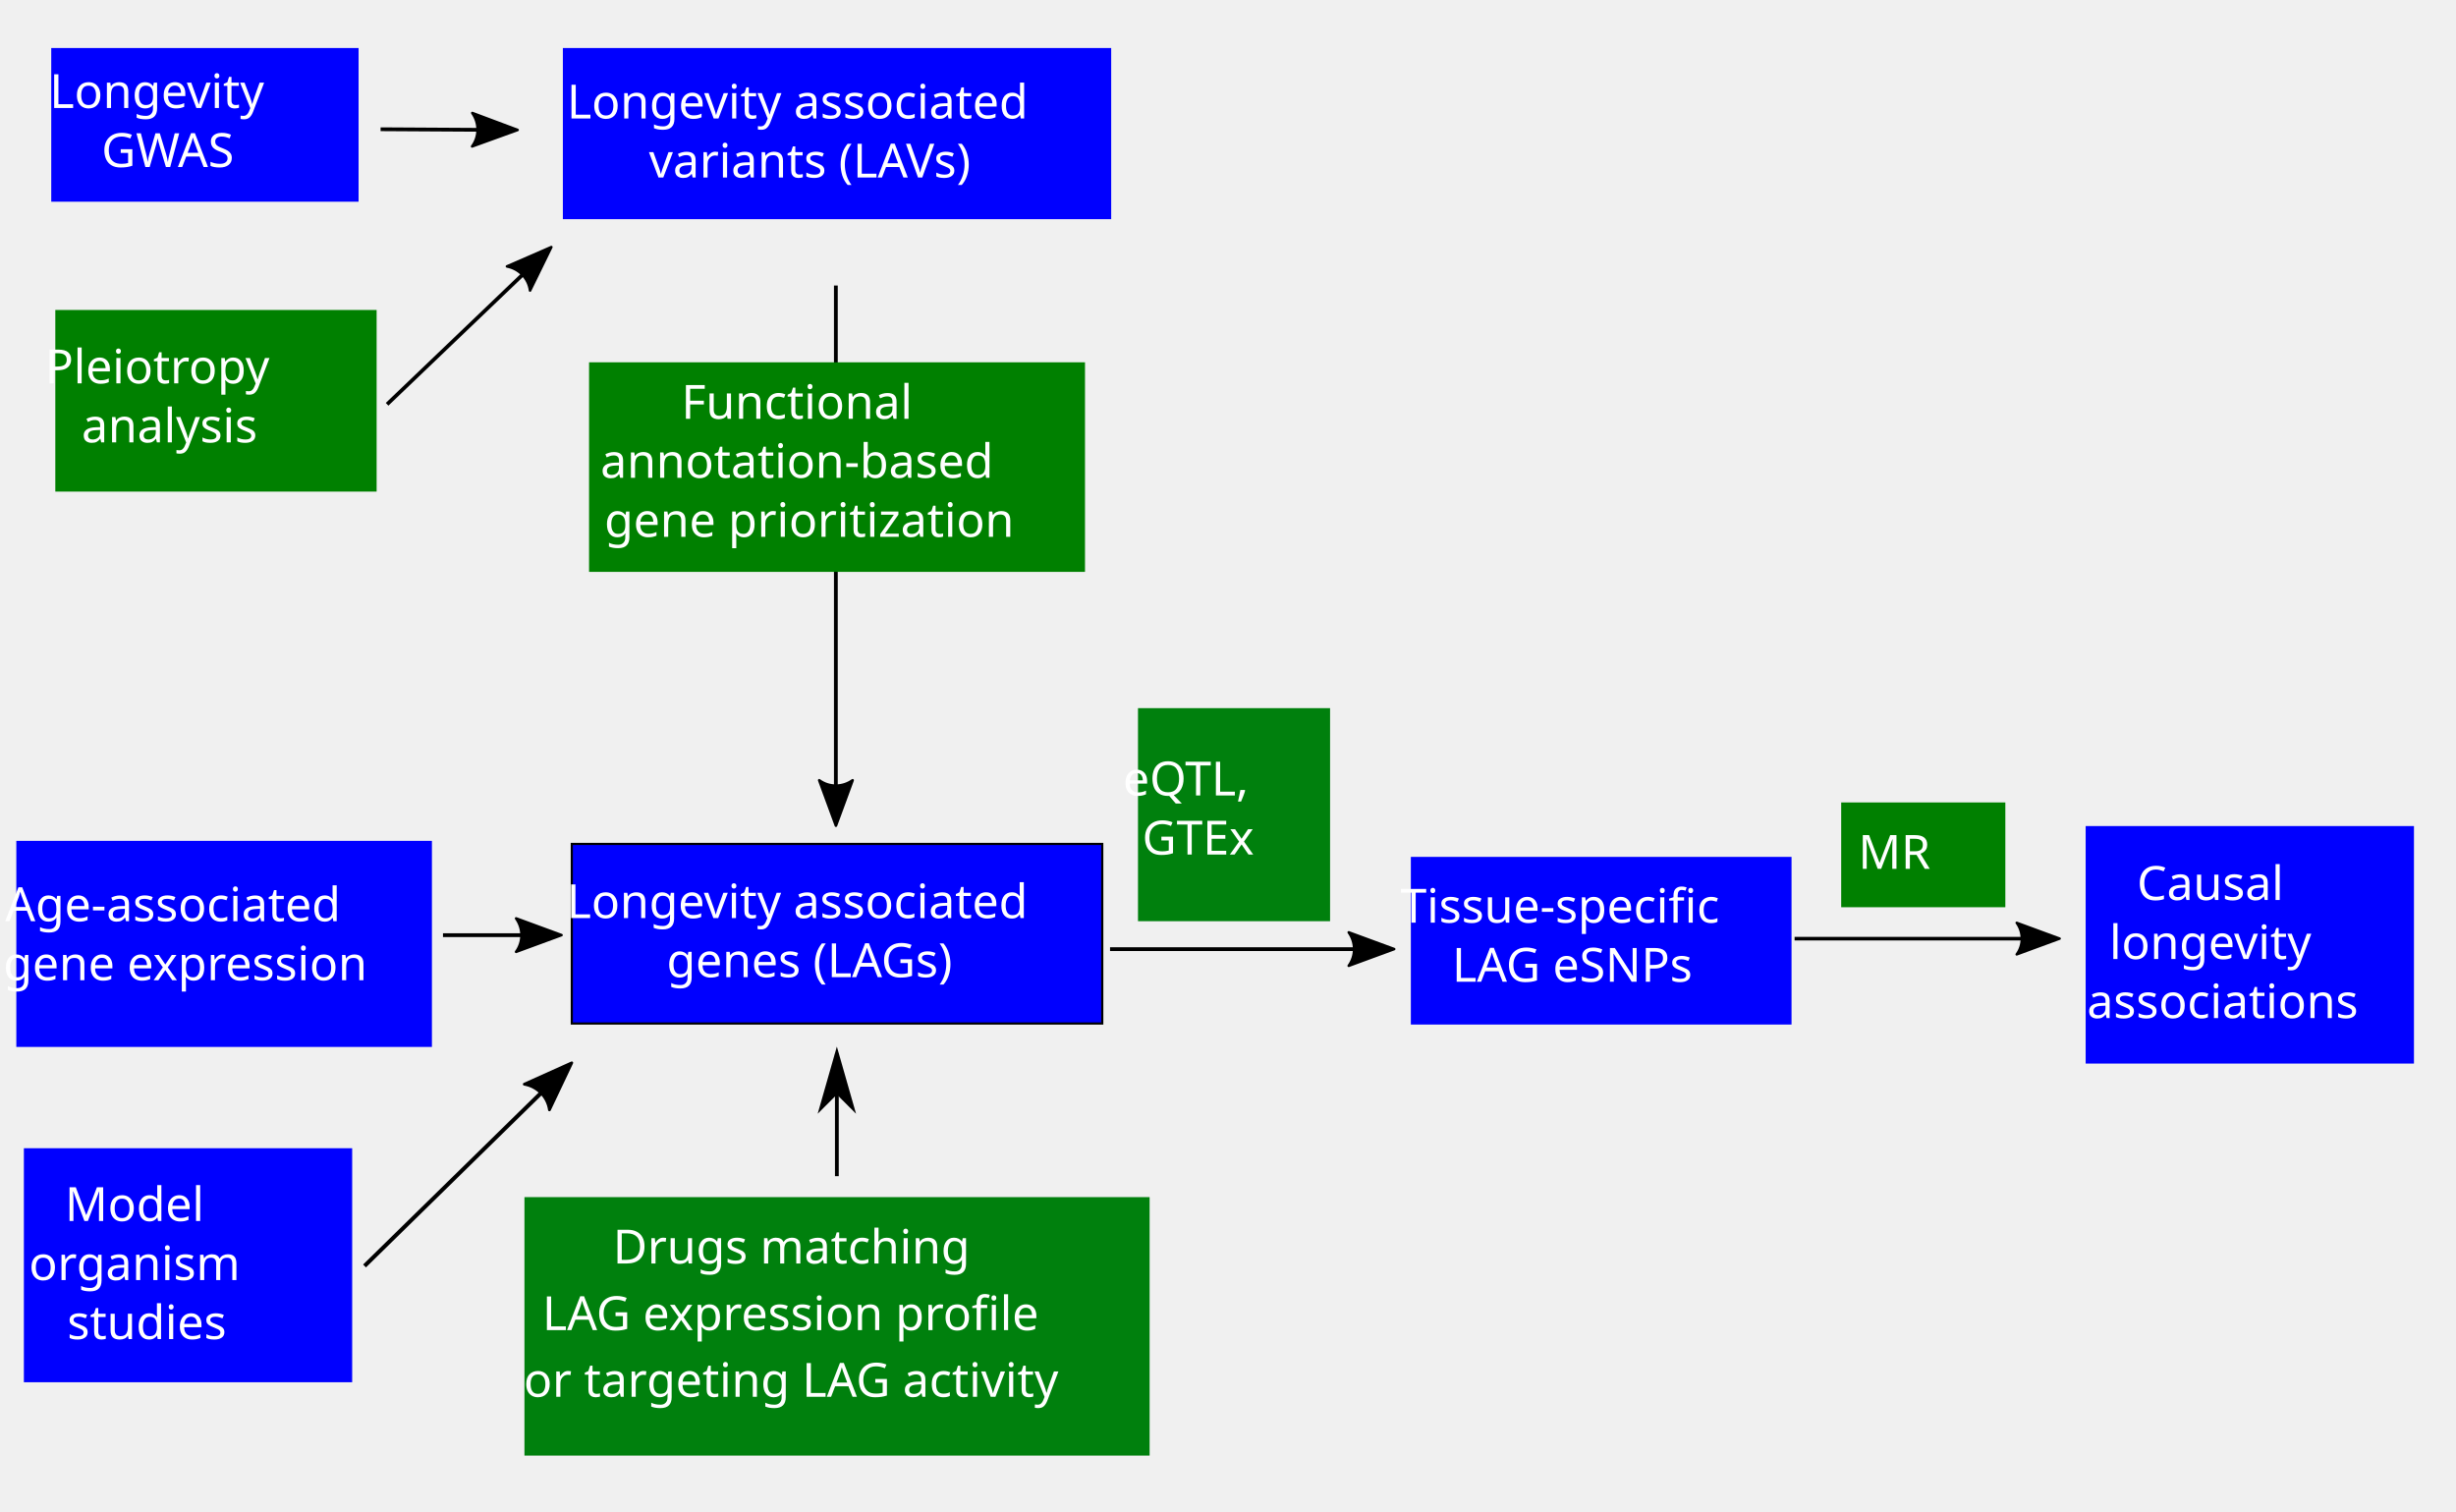
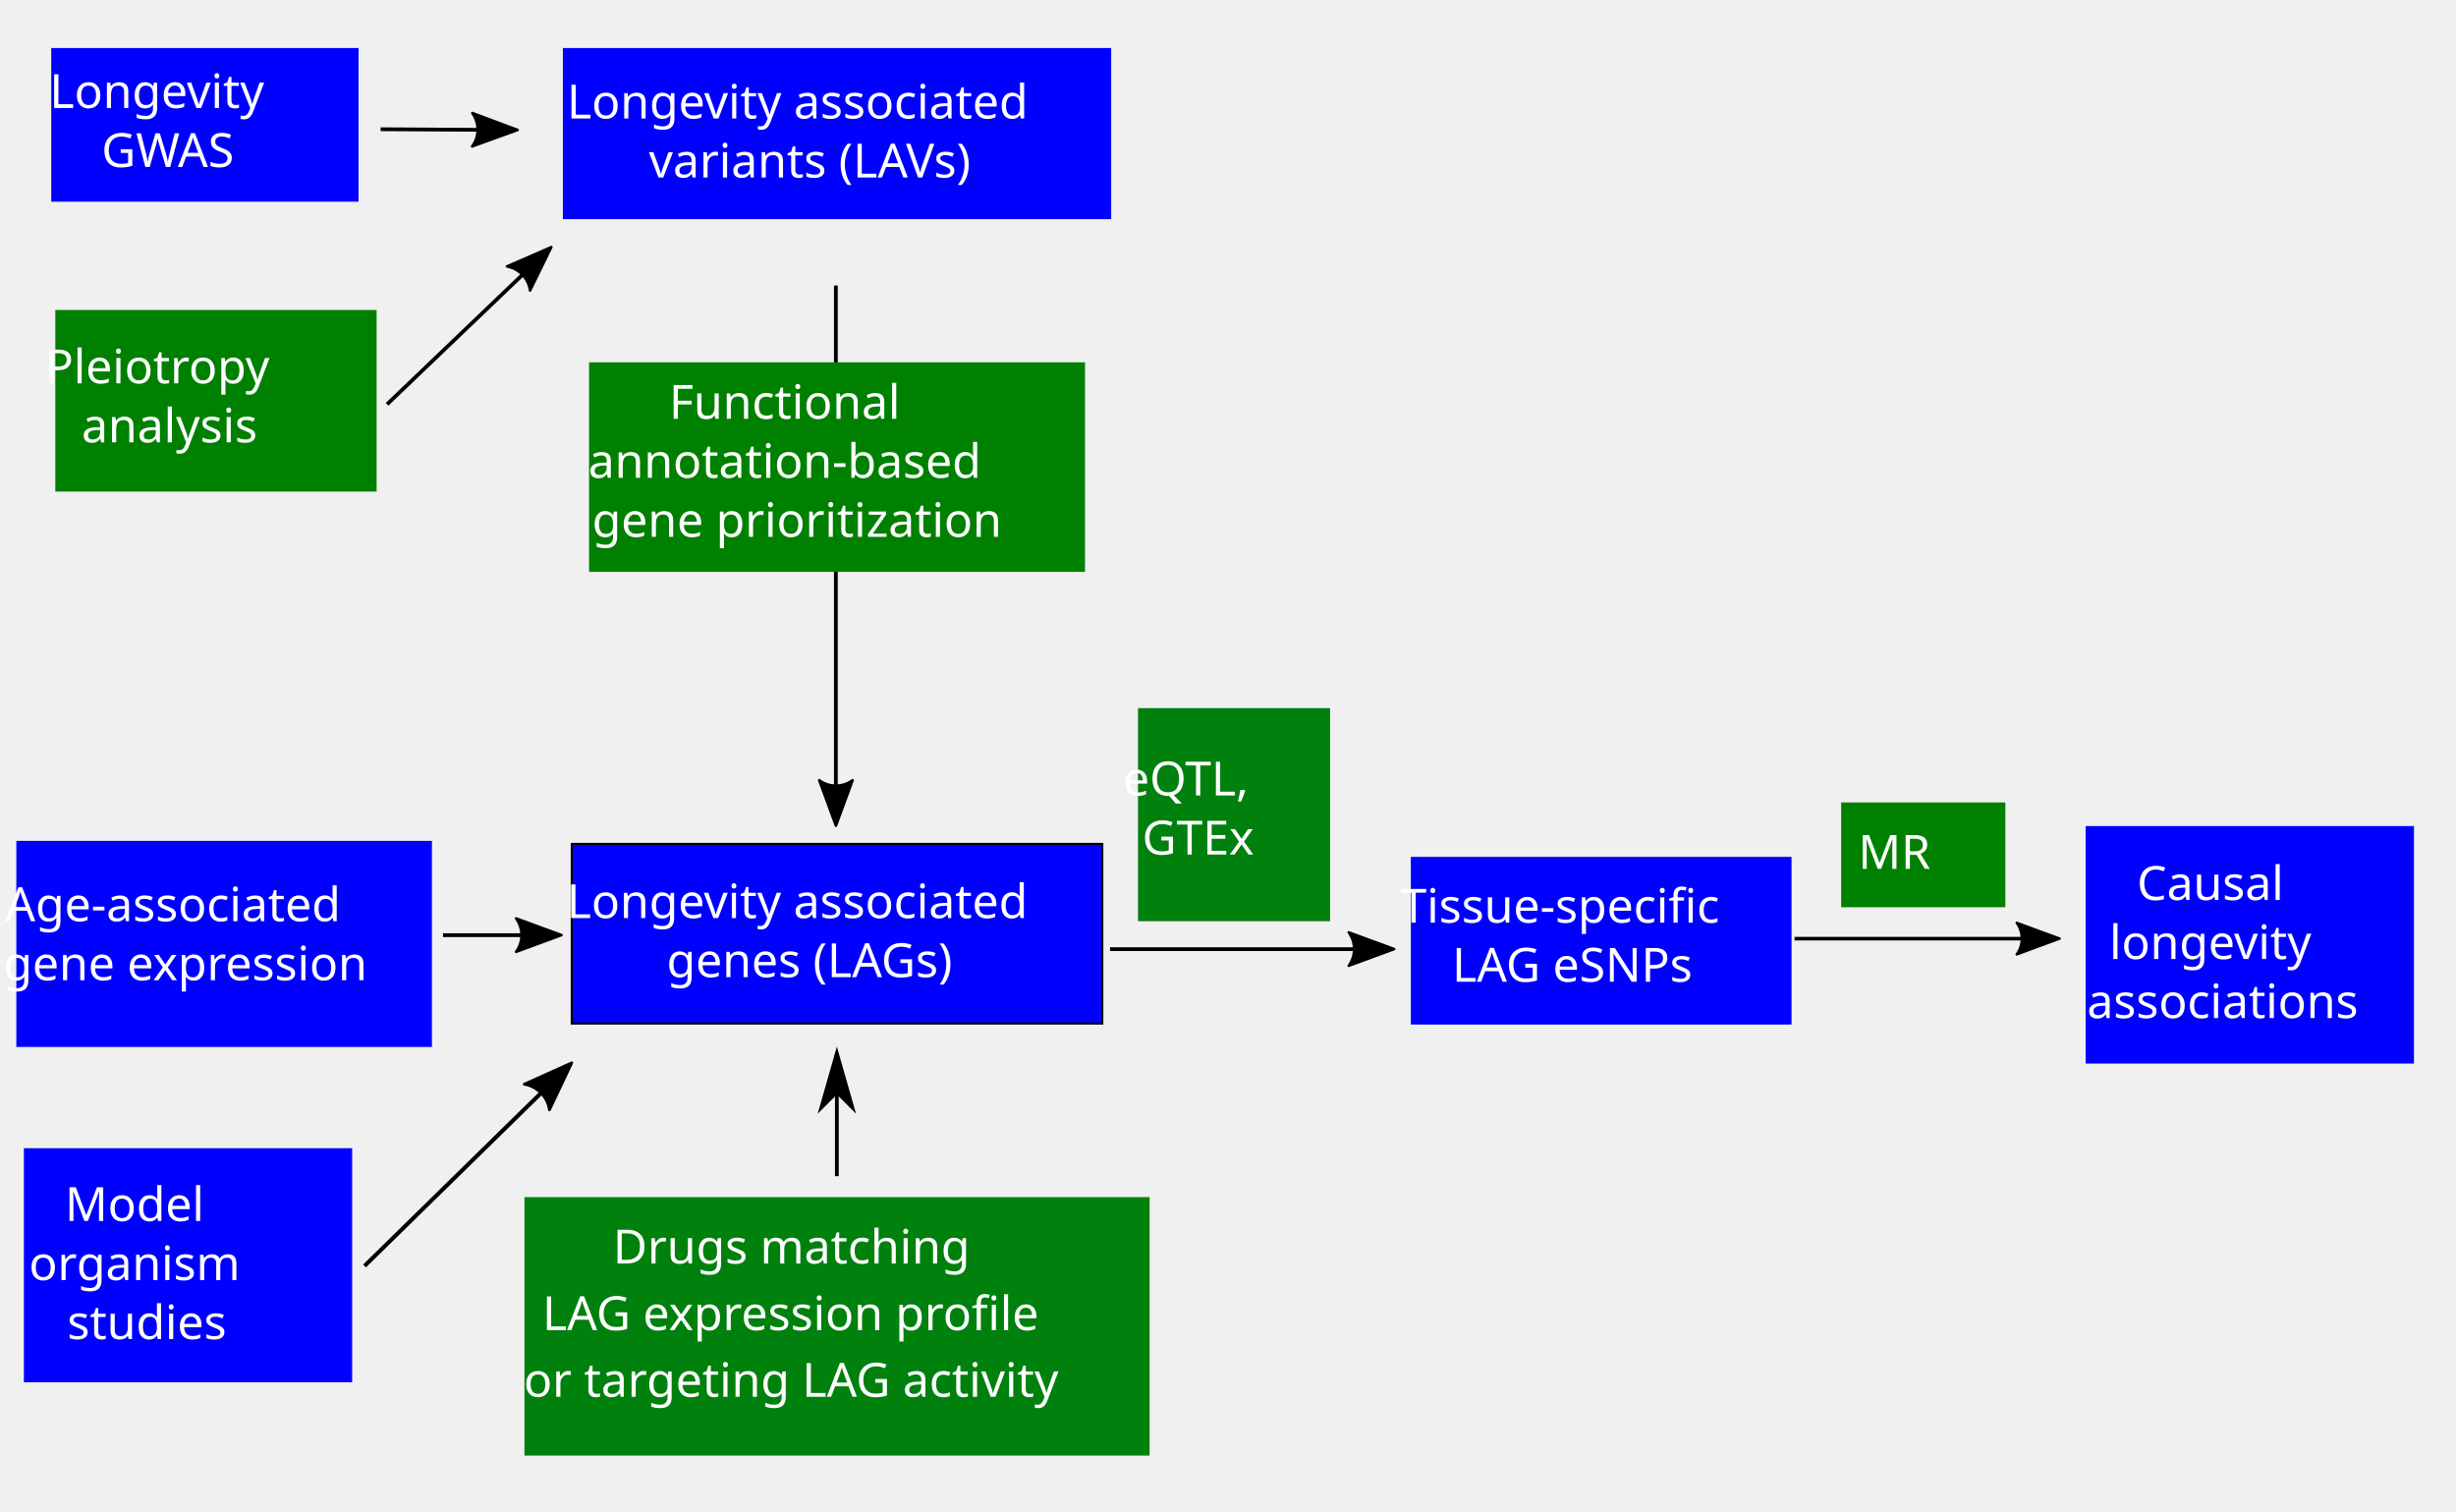
<svg xmlns="http://www.w3.org/2000/svg" xmlns:xlink="http://www.w3.org/1999/xlink" width="650" height="400" viewBox="0 0 650 400" id="svg2" version="1.1">
  <defs id="defs4">
    <marker orient="auto" refY="0.0" refX="0.0" id="Arrow1Lend" style="overflow:visible;">
      <path id="path4564" d="M 0.0,0.0 L 5.0,-5.0 L -12.5,0.0 L 5.0,5.0 L 0.0,0.0 z " style="fill-rule:evenodd;stroke:#000000;stroke-width:1pt;stroke-opacity:1;fill:#000000;fill-opacity:1" transform="scale(0.8) rotate(180) translate(12.5,0)" />
    </marker>
    <marker orient="auto" refY="0" refX="0" id="marker13311" style="overflow:visible">
      <path id="path13313" style="fill:#000000;fill-opacity:1;fill-rule:evenodd;stroke:#000000;stroke-width:0.625;stroke-linejoin:round;stroke-opacity:1" d="M 8.719,4.034 -2.207,0.016 8.719,-4.002 c -1.745,2.372 -1.735,5.617 -6e-7,8.035 z" transform="matrix(-1.1,0,0,-1.1,-1.1,0)" />
    </marker>
    <marker style="overflow:visible" id="marker11473" refX="0" refY="0" orient="auto">
      <path transform="matrix(-1.1,0,0,-1.1,-1.1,0)" d="M 8.719,4.034 -2.207,0.016 8.719,-4.002 c -1.745,2.372 -1.735,5.617 -6e-7,8.035 z" style="fill:#000000;fill-opacity:1;fill-rule:evenodd;stroke:#000000;stroke-width:0.625;stroke-linejoin:round;stroke-opacity:1" id="path11475" />
    </marker>
    <marker style="overflow:visible" id="marker10291" refX="0" refY="0" orient="auto">
      <path transform="matrix(-1.1,0,0,-1.1,-1.1,0)" d="M 8.719,4.034 -2.207,0.016 8.719,-4.002 c -1.745,2.372 -1.735,5.617 -6e-7,8.035 z" style="fill:#000000;fill-opacity:1;fill-rule:evenodd;stroke:#000000;stroke-width:0.625;stroke-linejoin:round;stroke-opacity:1" id="path10293" />
    </marker>
    <marker style="overflow:visible" id="marker9965" refX="0" refY="0" orient="auto">
      <path transform="matrix(-1.1,0,0,-1.1,-1.1,0)" d="M 8.719,4.034 -2.207,0.016 8.719,-4.002 c -1.745,2.372 -1.735,5.617 -6e-7,8.035 z" style="fill:#000000;fill-opacity:1;fill-rule:evenodd;stroke:#000000;stroke-width:0.625;stroke-linejoin:round;stroke-opacity:1" id="path9967" />
    </marker>
    <marker orient="auto" refY="0" refX="0" id="marker9495" style="overflow:visible">
      <path id="path9497" style="fill:#000000;fill-opacity:1;fill-rule:evenodd;stroke:#000000;stroke-width:0.625;stroke-linejoin:round;stroke-opacity:1" d="M 8.719,4.034 -2.207,0.016 8.719,-4.002 c -1.745,2.372 -1.735,5.617 -6e-7,8.035 z" transform="matrix(-1.1,0,0,-1.1,-1.1,0)" />
    </marker>
    <marker style="overflow:visible" id="marker9077" refX="0" refY="0" orient="auto">
      <path transform="matrix(-1.1,0,0,-1.1,-1.1,0)" d="M 8.719,4.034 -2.207,0.016 8.719,-4.002 c -1.745,2.372 -1.735,5.617 -6e-7,8.035 z" style="fill:#000000;fill-opacity:1;fill-rule:evenodd;stroke:#000000;stroke-width:0.625;stroke-linejoin:round;stroke-opacity:1" id="path9079" />
    </marker>
    <marker orient="auto" refY="0" refX="0" id="marker8847" style="overflow:visible">
      <path id="path8849" d="M 0,0 5,-5 -12.5,0 5,5 0,0 Z" style="fill:#000000;fill-opacity:1;fill-rule:evenodd;stroke:#000000;stroke-width:1pt;stroke-opacity:1" transform="matrix(0.8,0,0,0.8,10,0)" />
    </marker>
    <marker orient="auto" refY="0" refX="0" id="marker8801" style="overflow:visible">
      <path id="path8803" d="M 0,0 5,-5 -12.5,0 5,5 0,0 Z" style="fill:#000000;fill-opacity:1;fill-rule:evenodd;stroke:#000000;stroke-width:1pt;stroke-opacity:1" transform="matrix(0.8,0,0,0.8,10,0)" />
    </marker>
    <marker orient="auto" refY="0" refX="0" id="Arrow1Lstart" style="overflow:visible">
      <path id="path4152" d="M 0,0 5,-5 -12.5,0 5,5 0,0 Z" style="fill:#000000;fill-opacity:1;fill-rule:evenodd;stroke:#000000;stroke-width:1pt;stroke-opacity:1" transform="matrix(0.8,0,0,0.8,10,0)" />
    </marker>
    <marker orient="auto" refY="0" refX="0" id="Arrow2Lend" style="overflow:visible">
      <path id="path4173" style="fill:#000000;fill-opacity:1;fill-rule:evenodd;stroke:#000000;stroke-width:0.625;stroke-linejoin:round;stroke-opacity:1" d="M 8.719,4.034 -2.207,0.016 8.719,-4.002 c -1.745,2.372 -1.735,5.617 -6e-7,8.035 z" transform="matrix(-1.1,0,0,-1.1,-1.1,0)" />
    </marker>
    <filter style="color-interpolation-filters:sRGB" id="filter12893">
      <feGaussianBlur result="result1" in="SourceAlpha" stdDeviation="2.2" id="feGaussianBlur12895" />
      <feSpecularLighting result="result0" specularExponent="18.1" specularConstant="2" surfaceScale="5" id="feSpecularLighting12897">
        <feDistantLight azimuth="225" elevation="24" id="feDistantLight12899" />
      </feSpecularLighting>
      <feComposite result="result6" operator="in" in2="SourceAlpha" id="feComposite12901" />
      <feMorphology radius="5.7" operator="dilate" id="feMorphology12903" />
      <feGaussianBlur result="result11" stdDeviation="5.7" id="feGaussianBlur12905" />
      <feDiffuseLighting surfaceScale="5" result="result3" diffuseConstant="2" in="result1" id="feDiffuseLighting12907">
        <feDistantLight elevation="25" azimuth="225" id="feDistantLight12909" />
      </feDiffuseLighting>
      <feBlend result="result7" mode="multiply" in="result3" in2="SourceGraphic" id="feBlend12911" />
      <feComposite in="result7" operator="in" in2="SourceAlpha" result="result91" id="feComposite12913" />
      <feBlend result="result9" mode="lighten" in="result6" in2="result91" id="feBlend12915" />
      <feComposite in="result11" in2="result9" id="feComposite12917" result="fbSourceGraphic" />
      <feColorMatrix result="fbSourceGraphicAlpha" in="fbSourceGraphic" values="0 0 0 -1 0 0 0 0 -1 0 0 0 0 -1 0 0 0 0 1 0" id="feColorMatrix12919" />
      <feGaussianBlur id="feGaussianBlur12921" result="result1" in="fbSourceGraphicAlpha" stdDeviation="2.2" />
      <feSpecularLighting id="feSpecularLighting12923" result="result0" specularExponent="18.1" specularConstant="2" surfaceScale="5">
        <feDistantLight id="feDistantLight12925" azimuth="225" elevation="24" />
      </feSpecularLighting>
      <feComposite id="feComposite12927" in2="fbSourceGraphicAlpha" result="result6" operator="in" />
      <feMorphology id="feMorphology12929" radius="5.7" operator="dilate" />
      <feGaussianBlur id="feGaussianBlur12931" result="result11" stdDeviation="5.7" />
      <feDiffuseLighting id="feDiffuseLighting12933" surfaceScale="5" result="result3" diffuseConstant="2" in="result1">
        <feDistantLight id="feDistantLight12935" elevation="25" azimuth="225" />
      </feDiffuseLighting>
      <feBlend id="feBlend12937" in2="fbSourceGraphic" result="result7" mode="multiply" in="result3" />
      <feComposite id="feComposite12939" in2="fbSourceGraphicAlpha" in="result7" operator="in" result="result91" />
      <feBlend id="feBlend12941" in2="result91" result="result9" mode="lighten" in="result6" />
      <feComposite id="feComposite12943" in2="result9" in="result11" />
    </filter>
    <filter style="color-interpolation-filters:sRGB" id="filter12969">
      <feGaussianBlur result="result6" stdDeviation="8" in="SourceGraphic" id="feGaussianBlur12971" />
      <feComposite in2="SourceGraphic" in="result6" operator="xor" result="result10" id="feComposite12973" />
      <feGaussianBlur result="result2" stdDeviation="8" id="feGaussianBlur12975" />
      <feComposite in2="SourceGraphic" operator="atop" in="result10" result="result91" id="feComposite12977" />
      <feComposite result="result4" in="result2" operator="xor" in2="result91" id="feComposite12979" />
      <feGaussianBlur in="result4" result="result3" stdDeviation="4" id="feGaussianBlur12981" />
      <feSpecularLighting result="result5" specularExponent="5" specularConstant="1.1" surfaceScale="18" id="feSpecularLighting12983">
        <feDistantLight azimuth="235" elevation="55" id="feDistantLight12985" />
      </feSpecularLighting>
      <feComposite in="result3" k3="1.1" k2="0.5" operator="arithmetic" result="result7" in2="result5" k1="0.5" id="feComposite12987" k4="0" />
      <feComposite in="result7" operator="atop" in2="SourceGraphic" result="result8" id="feComposite12989" />
    </filter>
  </defs>
  <g id="layer1" transform="translate(0,-652.3622)">
    <rect style="fill:#0000ff;fill-opacity:1;fill-rule:evenodd;stroke:#000000;stroke-width:0.57px;stroke-linecap:butt;stroke-linejoin:miter;stroke-opacity:1" id="rect3344" width="140.391" height="47.527" x="151.331" y="875.703" />
    <path style="fill:none;fill-rule:evenodd;stroke:#000000;stroke-width:1;stroke-linecap:butt;stroke-linejoin:miter;stroke-miterlimit:4;stroke-dasharray:none;stroke-opacity:1;marker-end:url(#Arrow2Lend)" d="m 100.728,686.566 c 34.936,0.202 34.936,0.202 34.936,0.202" id="path4434" />
    <text xml:space="preserve" style="font-style:normal;font-variant:normal;font-weight:normal;font-stretch:normal;font-size:12.5px;line-height:125%;font-family:sans-serif;-inkscape-font-specification:'sans-serif, Normal';text-align:center;letter-spacing:0px;word-spacing:0px;writing-mode:lr-tb;text-anchor:middle;fill:#ffffff;fill-opacity:1;stroke:none;stroke-width:1px;stroke-linecap:butt;stroke-linejoin:miter;stroke-opacity:1" x="222.362" y="895.327" id="text8465">
      <tspan id="tspan4473" x="222.362" y="895.327">Longevity associated</tspan>
      <tspan id="tspan4475" x="222.362" y="910.952">genes (LAGs)</tspan>
    </text>
    <rect style="fill:#0000ff;fill-opacity:1;stroke-width:1;stroke-miterlimit:4;stroke-dasharray:none" id="rect8905" width="100.751" height="44.367" x="373.394" y="879.131" />
    <text xml:space="preserve" style="font-style:normal;font-variant:normal;font-weight:normal;font-stretch:normal;font-size:12.5px;line-height:125%;font-family:sans-serif;-inkscape-font-specification:'sans-serif, Normal';text-align:center;letter-spacing:0px;word-spacing:0px;writing-mode:lr-tb;text-anchor:middle;fill:#ffffff;fill-opacity:1;stroke:none;stroke-width:1px;stroke-linecap:butt;stroke-linejoin:miter;stroke-opacity:1" x="424.232" y="896.538" id="text8907">
      <tspan id="tspan11791" x="424.232" y="896.538">Tissue-specific</tspan>
      <tspan id="tspan11793" x="424.232" y="912.163">LAG eSNPs</tspan>
    </text>
    <a id="a4426">
      <rect y="665.071" x="13.562" height="40.67" width="81.34" id="rect9035" style="fill:#0000ff;fill-opacity:1;stroke-width:1;stroke-miterlimit:4;stroke-dasharray:none" />
    </a>
    <rect style="fill:#0000ff;fill-opacity:1;stroke-width:1;stroke-miterlimit:4;stroke-dasharray:none" id="rect9045" width="145.119" height="45.292" x="148.967" y="665.071" />
    <text xml:space="preserve" style="font-style:normal;font-variant:normal;font-weight:normal;font-stretch:normal;font-size:12.5px;line-height:125%;font-family:sans-serif;-inkscape-font-specification:'sans-serif, Normal';text-align:center;letter-spacing:0px;word-spacing:0px;writing-mode:lr-tb;text-anchor:middle;fill:#ffffff;fill-opacity:1;stroke:none;stroke-width:1px;stroke-linecap:butt;stroke-linejoin:miter;stroke-opacity:1" x="222.443" y="683.709" id="text9047">
      <tspan id="tspan9049" x="222.443" y="683.709">Longevity associated</tspan>
      <tspan x="222.443" y="699.334" id="tspan9051">variants (LAVs)</tspan>
    </text>
-     <a id="a4429" xlink:href="http://www.longevitygenomics.org/project1">
+     <a id="a4429" xlink:href="http://www.longevitygenomics.org/project1" target="http://www.longevitygenomics.org/project1">
      <rect y="734.395" x="14.638" height="48.065" width="85.038" id="rect9053" style="fill:#008000;fill-opacity:1;stroke-width:1;stroke-miterlimit:4;stroke-dasharray:none" />
    </a>
    <a id="a3109" xlink:href="http://www.longevitygenomics.org/project1/" target="http://www.longevitygenomics.org/project1/">
      <text id="text9055" y="753.806" x="56.232" style="font-style:normal;font-variant:normal;font-weight:normal;font-stretch:normal;font-size:12.5px;line-height:125%;font-family:sans-serif;-inkscape-font-specification:'sans-serif, Normal';text-align:center;letter-spacing:0px;word-spacing:0px;writing-mode:lr-tb;text-anchor:middle;fill:#ffffff;fill-opacity:1;stroke:none;stroke-width:1px;stroke-linecap:butt;stroke-linejoin:miter;stroke-opacity:1" xml:space="preserve">
        <tspan y="753.806" x="56.232" id="tspan9059">Pleiotropy</tspan>
        <tspan y="769.431" x="56.232" id="tspan9061">analysis</tspan>
      </text>
    </a>
    <path style="fill:none;fill-rule:evenodd;stroke:#000000;stroke-width:1px;stroke-linecap:butt;stroke-linejoin:miter;stroke-opacity:1;marker-end:url(#marker9077)" d="m 102.448,759.352 c 42.519,-40.67 42.519,-40.67 42.519,-40.67" id="path9177" />
    <rect style="fill:#0000ff;fill-opacity:1;stroke-width:1;stroke-miterlimit:4;stroke-dasharray:none" id="rect9477" width="86.886" height="61.93" x="6.319" y="956.233" />
    <text xml:space="preserve" style="font-style:normal;font-variant:normal;font-weight:normal;font-stretch:normal;font-size:12.5px;line-height:125%;font-family:sans-serif;-inkscape-font-specification:'sans-serif, Normal';text-align:center;letter-spacing:0px;word-spacing:0px;writing-mode:lr-tb;text-anchor:middle;fill:#ffffff;fill-opacity:1;stroke:none;stroke-width:1px;stroke-linecap:butt;stroke-linejoin:miter;stroke-opacity:1" x="46.989" y="975.492" id="text9479">
      <tspan id="tspan9547" x="46.989" y="975.492">Model</tspan>
      <tspan id="tspan9549" x="46.989" y="991.117">organism</tspan>
      <tspan id="tspan9551" x="46.989" y="1006.742">studies</tspan>
    </text>
    <path style="fill:none;fill-rule:evenodd;stroke:#000000;stroke-width:1.076;stroke-linecap:butt;stroke-linejoin:miter;stroke-miterlimit:4;stroke-dasharray:none;stroke-opacity:1;marker-end:url(#marker9495)" d="m 96.476,987.39 53.84,-52.742" id="path9487" />
    <rect style="fill:#0000ff;fill-opacity:1;stroke-width:1;stroke-miterlimit:4;stroke-dasharray:none" id="rect9553" width="109.994" height="54.535" x="4.319" y="874.892" />
    <text xml:space="preserve" style="font-style:normal;font-variant:normal;font-weight:normal;font-stretch:normal;font-size:12.5px;line-height:125%;font-family:sans-serif;-inkscape-font-specification:'sans-serif, Normal';text-align:center;letter-spacing:0px;word-spacing:0px;writing-mode:lr-tb;text-anchor:middle;fill:#ffffff;fill-opacity:1;stroke:none;stroke-width:1px;stroke-linecap:butt;stroke-linejoin:miter;stroke-opacity:1" x="57.157" y="896.152" id="text9951">
      <tspan id="tspan11867" x="57.157" y="896.152">Age-associated</tspan>
      <tspan id="tspan11869" x="57.157" y="911.777">gene expression</tspan>
    </text>
    <path style="fill:none;fill-rule:evenodd;stroke:#000000;stroke-width:1;stroke-linecap:butt;stroke-linejoin:miter;stroke-miterlimit:4;stroke-dasharray:none;stroke-opacity:1;marker-end:url(#marker9965)" d="m 117.238,899.849 c 30.043,0 30.043,0 30.043,0" id="path10107" />
    <a id="a4438" xlink:href="http://www.longevitygenomics.org/project3">
      <rect y="864.725" x="487.286" height="27.73" width="43.443" id="rect10257" style="fill:#008000;fill-opacity:1;stroke-width:1;stroke-miterlimit:4;stroke-dasharray:none" />
    </a>
    <text xml:space="preserve" style="font-style:normal;font-variant:normal;font-weight:normal;font-stretch:normal;font-size:12.5px;line-height:125%;font-family:sans-serif;-inkscape-font-specification:'sans-serif, Normal';text-align:center;letter-spacing:0px;word-spacing:0px;writing-mode:lr-tb;text-anchor:middle;fill:#ffffff;fill-opacity:1;stroke:none;stroke-width:1px;stroke-linecap:butt;stroke-linejoin:miter;stroke-opacity:1" x="509.469" y="882.287" id="text10259">
      <tspan id="tspan13393" x="509.469" y="882.287">MR</tspan>
    </text>
    <path style="fill:none;fill-rule:evenodd;stroke:#000000;stroke-width:1;stroke-linecap:butt;stroke-linejoin:miter;stroke-miterlimit:4;stroke-dasharray:none;stroke-opacity:1;marker-end:url(#marker10291)" d="m 221.216,727.925 0,141.619" id="path10283" />
    <path style="fill:none;fill-rule:evenodd;stroke:#000000;stroke-width:1;stroke-linecap:butt;stroke-linejoin:miter;stroke-miterlimit:4;stroke-dasharray:none;stroke-opacity:1;marker-end:url(#marker11473)" d="m 293.783,903.546 73.862,0" id="path11465" />
    <rect style="fill:#0000ff;fill-opacity:1;stroke-width:1;stroke-miterlimit:4;stroke-dasharray:none" id="rect12783" width="86.886" height="62.854" x="551.988" y="870.972" />
    <text xml:space="preserve" style="font-style:normal;font-variant:normal;font-weight:normal;font-stretch:normal;font-size:12.5px;line-height:125%;font-family:sans-serif;-inkscape-font-specification:'sans-serif, Normal';text-align:center;letter-spacing:0px;word-spacing:0px;writing-mode:lr-tb;text-anchor:middle;fill:#ffffff;fill-opacity:1;stroke:none;stroke-width:1px;stroke-linecap:butt;stroke-linejoin:miter;stroke-opacity:1" x="596.356" y="890.538" id="text12785">
      <tspan id="tspan6206" x="596.356" y="890.538">Causal</tspan>
      <tspan id="tspan6208" x="596.356" y="906.163">longevity</tspan>
      <tspan id="tspan6210" x="596.356" y="921.788">associations</tspan>
    </text>
-     <a id="a4432" xlink:href="http://www.longevitygenomics.org/project2">
+     <a id="a4432" xlink:href="http://www.longevitygenomics.org/project2" target="http://www.longevitygenomics.org/project2">
      <rect y="748.244" x="155.9" height="55.459" width="131.254" id="rect12891" style="fill:#008000;fill-opacity:1;stroke-width:1;stroke-miterlimit:4;stroke-dasharray:none" />
    </a>
-     <text xml:space="preserve" style="font-style:normal;font-variant:normal;font-weight:normal;font-stretch:normal;font-size:12.5px;line-height:125%;font-family:sans-serif;-inkscape-font-specification:'sans-serif, Normal';text-align:center;letter-spacing:0px;word-spacing:0px;writing-mode:lr-tb;text-anchor:middle;fill:#ffffff;fill-opacity:1;stroke:none;stroke-width:1px;stroke-linecap:butt;stroke-linejoin:miter;stroke-opacity:1" x="222.292" y="763.184" id="text10271">
-       <tspan id="tspan12883" x="222.292" y="763.184">Functional</tspan>
-       <tspan id="tspan12885" x="222.292" y="778.809">annotation-based</tspan>
-       <tspan id="tspan12887" x="222.292" y="794.434">gene prioritization</tspan>
-     </text>
+     <a id="a4440" xlink:href="http://www.longevitygenomics.org/project2" target="http://www.longevitygenomics.org/project2">
+       <text id="text10271" y="763.184" x="222.292" style="font-style:normal;font-variant:normal;font-weight:normal;font-stretch:normal;font-size:12.5px;line-height:125%;font-family:sans-serif;-inkscape-font-specification:'sans-serif, Normal';text-align:center;letter-spacing:0px;word-spacing:0px;writing-mode:lr-tb;text-anchor:middle;fill:#ffffff;fill-opacity:1;stroke:none;stroke-width:1px;stroke-linecap:butt;stroke-linejoin:miter;stroke-opacity:1" xml:space="preserve">
+         <tspan y="763.184" x="222.292" id="tspan12883">Functional</tspan>
+         <tspan y="778.809" x="222.292" id="tspan12885">annotation-based</tspan>
+         <tspan y="794.434" x="222.292" id="tspan12887">gene prioritization</tspan>
+       </text>
+     </a>
    <a id="a4435" xlink:href="http://www.longevitygenomics.org/project3">
      <rect y="839.768" x="301.178" height="56.384" width="50.838" id="rect10121" style="fill:#00800d;fill-opacity:1;stroke-width:1;stroke-miterlimit:4;stroke-dasharray:none" />
    </a>
    <text xml:space="preserve" style="font-style:normal;font-variant:normal;font-weight:normal;font-stretch:normal;font-size:12.5px;line-height:125%;font-family:sans-serif;-inkscape-font-specification:'sans-serif, Normal';text-align:center;letter-spacing:0px;word-spacing:0px;writing-mode:lr-tb;text-anchor:middle;fill:#ffffff;fill-opacity:1;stroke:none;stroke-width:1px;stroke-linecap:butt;stroke-linejoin:miter;stroke-opacity:1" x="325.21" y="862.876" id="text10123">
      <tspan id="tspan10125" x="325.21" y="862.876">eQTL,</tspan>
      <tspan x="325.21" y="878.501" id="tspan10127">GTEx</tspan>
    </text>
    <path style="fill:none;fill-rule:evenodd;stroke:#000000;stroke-width:0.946;stroke-linecap:butt;stroke-linejoin:miter;stroke-miterlimit:4;stroke-dasharray:none;stroke-opacity:1;marker-end:url(#marker13311)" d="m 474.95,900.773 68.896,0" id="path13303" />
    <text xml:space="preserve" style="font-style:normal;font-variant:normal;font-weight:normal;font-stretch:normal;font-size:12.5px;line-height:125%;font-family:sans-serif;-inkscape-font-specification:'sans-serif, Normal';text-align:center;letter-spacing:0px;word-spacing:0px;writing-mode:lr-tb;text-anchor:middle;fill:#ffffff;fill-opacity:1;stroke:none;stroke-width:1px;stroke-linecap:butt;stroke-linejoin:miter;stroke-opacity:1" x="52.519" y="680.936" id="text4401">
      <tspan id="tspan4403" x="54.509" y="680.936">Longevity </tspan>
      <tspan x="52.519" y="696.561" id="tspan4405">GWAS</tspan>
    </text>
    <a id="a4441" xlink:href="http://www.longevitygenomics.org/project4">
      <rect y="969.173" x="138.8" height="68.4" width="165.454" id="rect4519" style="fill:#00800d;fill-opacity:1;stroke-width:1;stroke-miterlimit:4;stroke-dasharray:none" />
    </a>
    <path style="fill:none;fill-rule:evenodd;stroke:#000000;stroke-width:1px;stroke-linecap:butt;stroke-linejoin:miter;stroke-opacity:1;marker-end:url(#Arrow1Lend)" d="m 221.481,963.627 0,-32.351" id="path4555" />
    <g id="g4512" transform="translate(2,0)">
      <text id="text4500" y="986.735" x="218.842" style="font-style:normal;font-variant:normal;font-weight:normal;font-stretch:normal;font-size:12.5px;line-height:125%;font-family:sans-serif;-inkscape-font-specification:'sans-serif, Normal';text-align:center;letter-spacing:0px;word-spacing:0px;writing-mode:lr-tb;text-anchor:middle;fill:#ffffff;fill-opacity:1;stroke:none;stroke-width:1px;stroke-linecap:butt;stroke-linejoin:miter;stroke-opacity:1" xml:space="preserve">
        <tspan y="986.735" x="218.842" id="tspan4502">Drugs matching</tspan>
      </text>
      <text id="text4504" y="1004.373" x="218.595" style="font-style:normal;font-variant:normal;font-weight:normal;font-stretch:normal;font-size:12.5px;line-height:125%;font-family:sans-serif;-inkscape-font-specification:'sans-serif, Normal';text-align:center;letter-spacing:0px;word-spacing:0px;writing-mode:lr-tb;text-anchor:middle;fill:#ffffff;fill-opacity:1;stroke:none;stroke-width:1px;stroke-linecap:butt;stroke-linejoin:miter;stroke-opacity:1" xml:space="preserve">
        <tspan y="1004.373" x="218.595" id="tspan4506">LAG expression profile</tspan>
      </text>
      <text id="text4508" y="1022.011" x="218.729" style="font-style:normal;font-variant:normal;font-weight:normal;font-stretch:normal;font-size:12.5px;line-height:125%;font-family:sans-serif;-inkscape-font-specification:'sans-serif, Normal';text-align:center;letter-spacing:0px;word-spacing:0px;writing-mode:lr-tb;text-anchor:middle;fill:#ffffff;fill-opacity:1;stroke:none;stroke-width:1px;stroke-linecap:butt;stroke-linejoin:miter;stroke-opacity:1" xml:space="preserve">
        <tspan y="1022.011" x="218.729" id="tspan4510">or targeting LAG activity</tspan>
      </text>
    </g>
  </g>
</svg>
